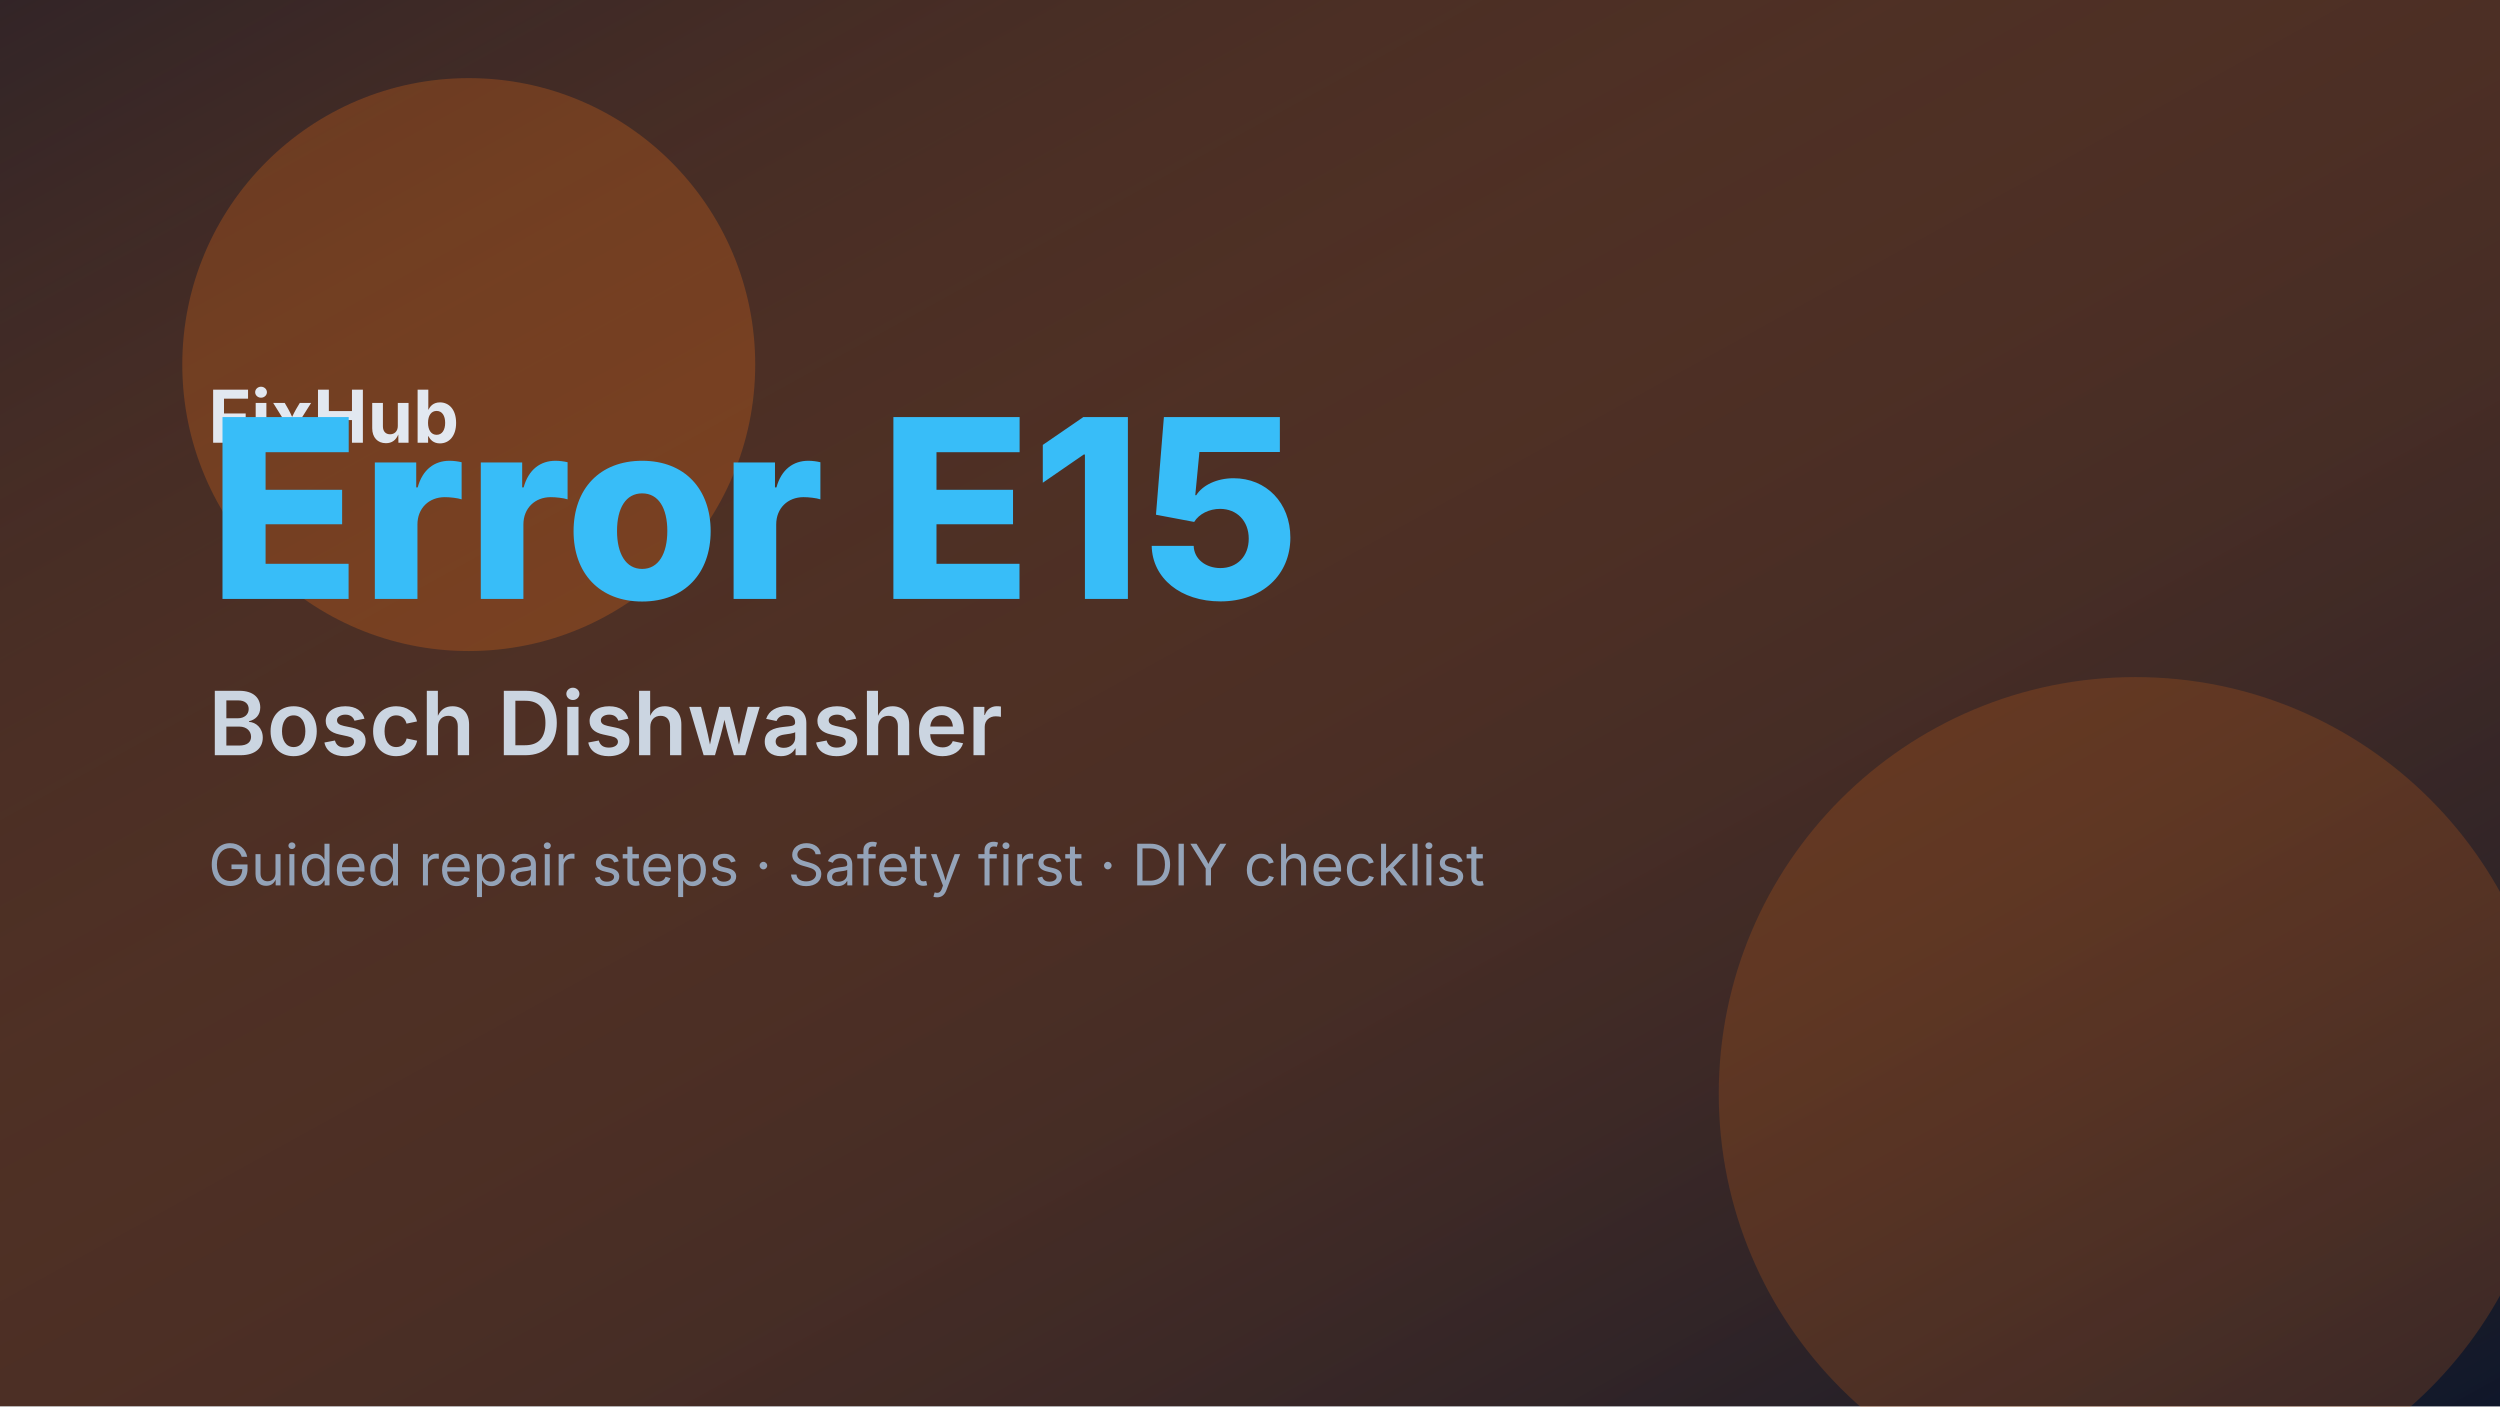
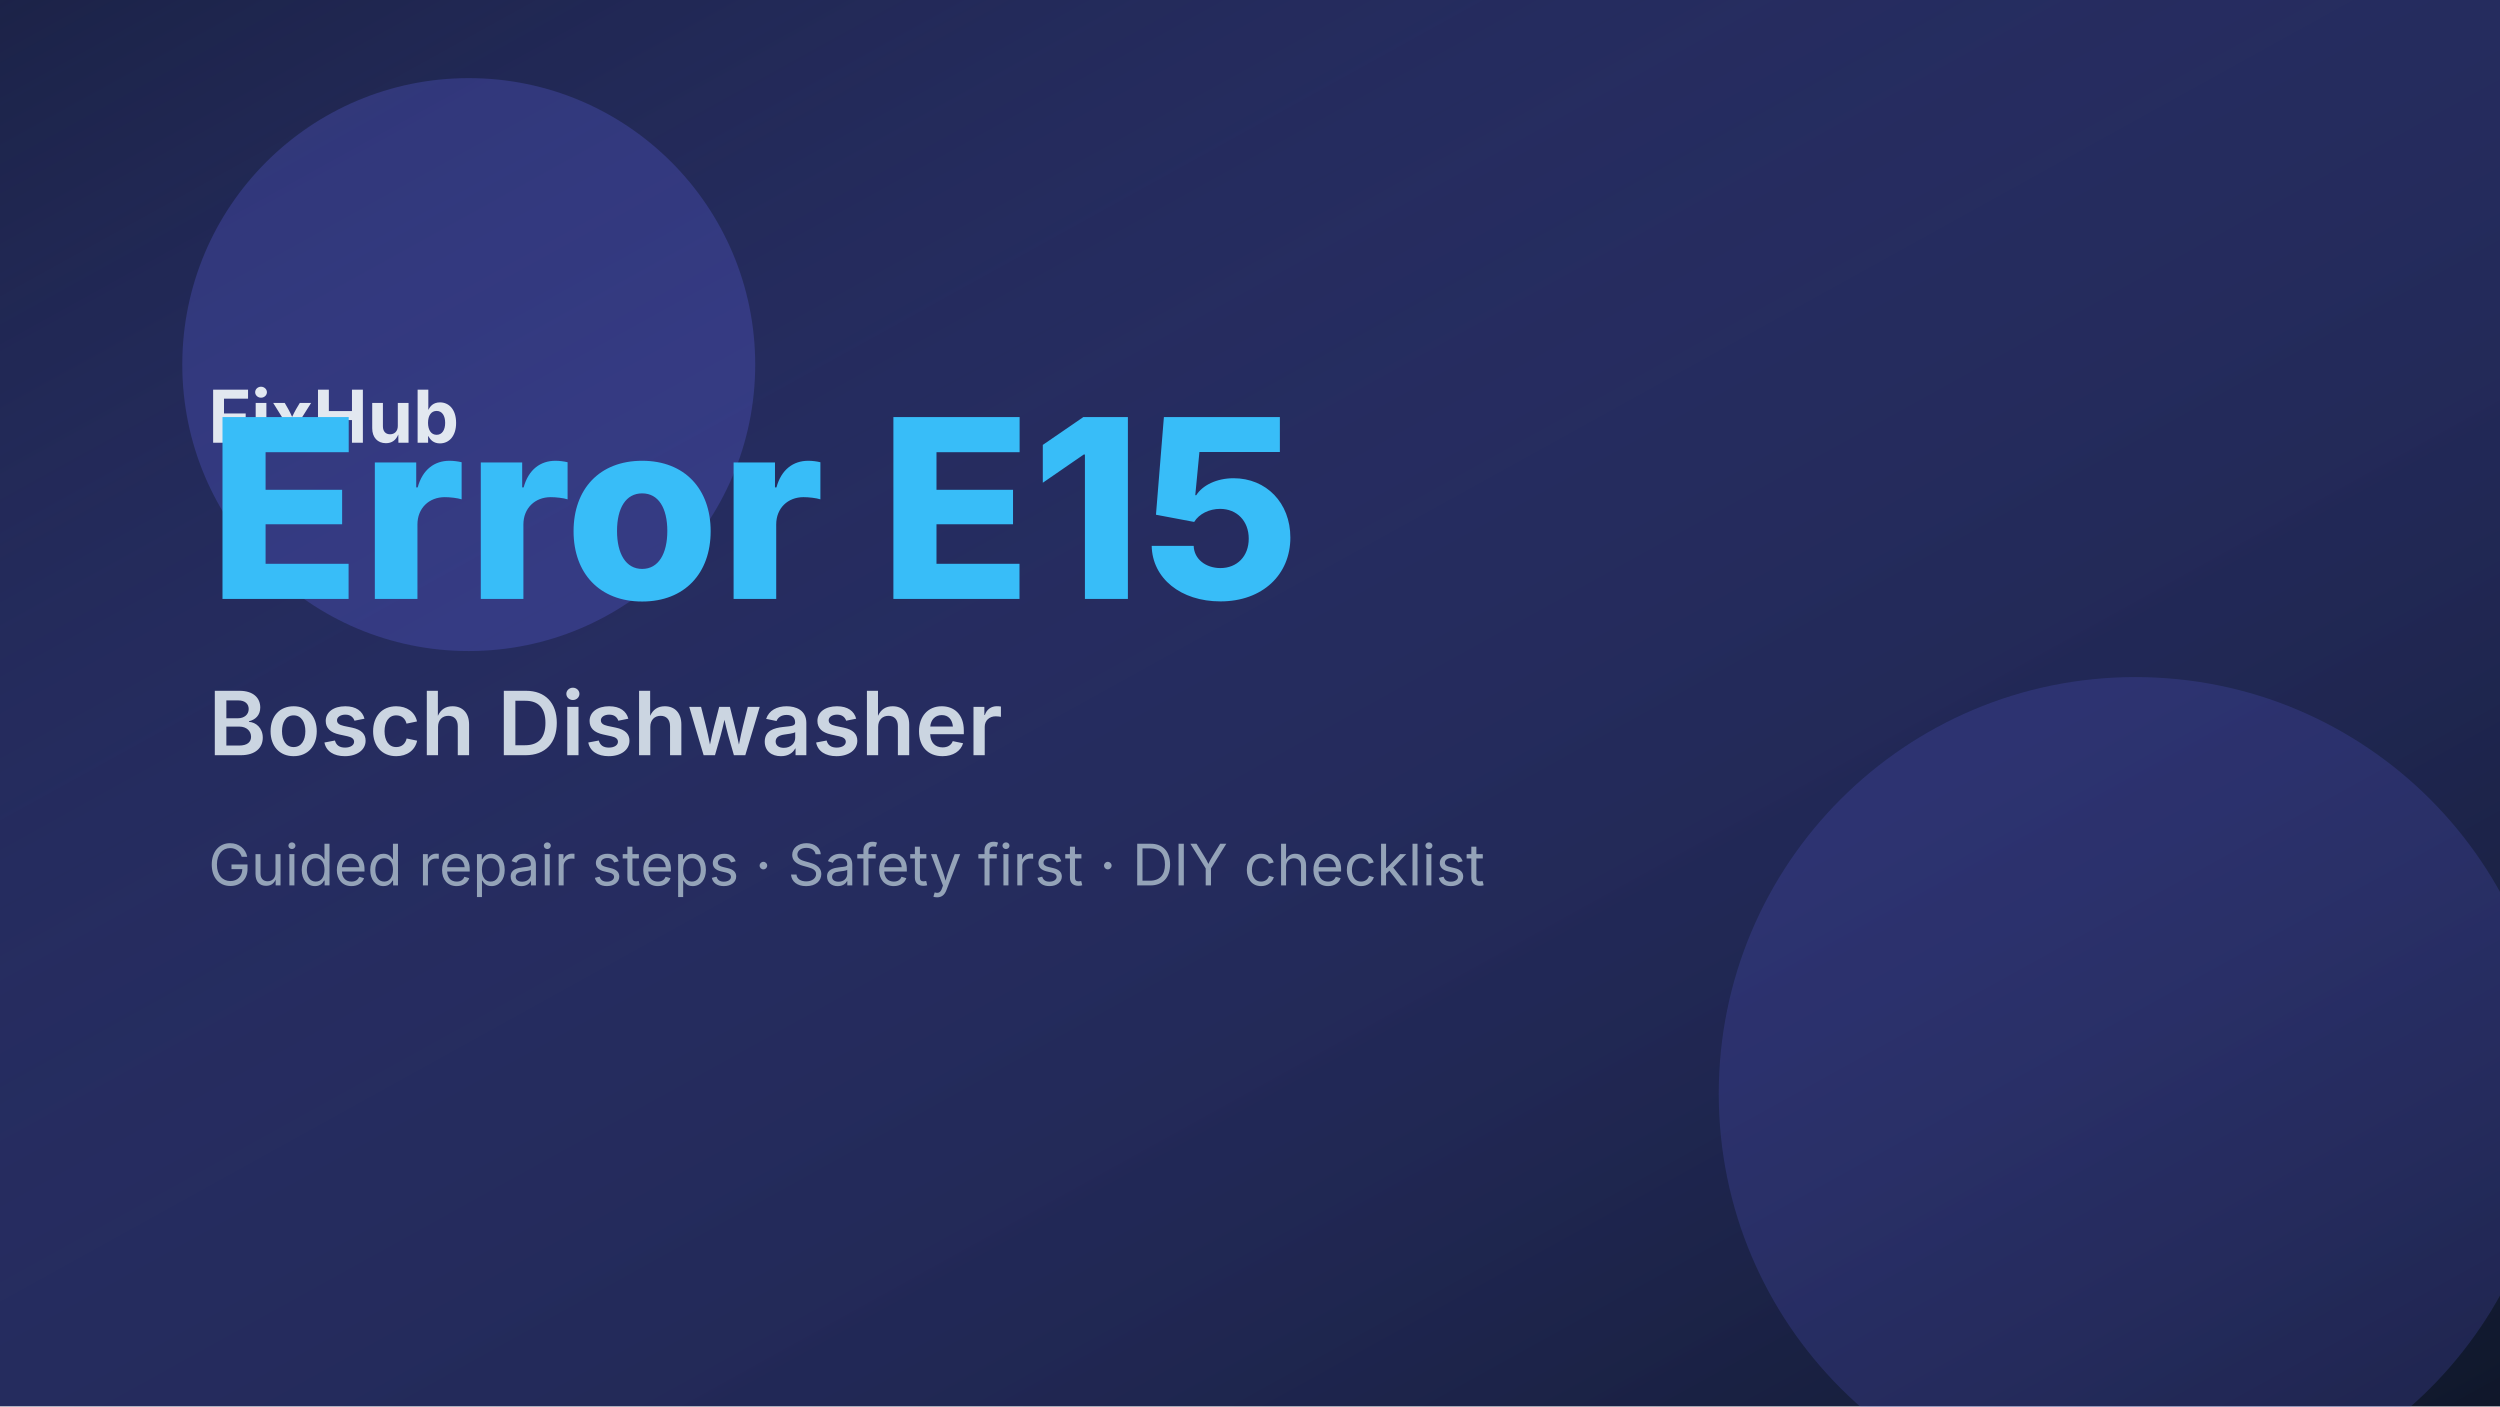
<svg xmlns="http://www.w3.org/2000/svg" width="960" height="540" viewBox="0 0 960 540" role="img" aria-label="Guide hero image for Bosch Dishwasher error E15">
  <defs>
    <linearGradient id="g" x1="0" y1="0" x2="1" y2="1">
-       <stop offset="0%" stop-color="#F97316" stop-opacity="0.15" />
+       <stop offset="0%" stop-color="#6366F1" stop-opacity="0.15" />
      <stop offset="100%" stop-color="#0F172A" stop-opacity="0.9" />
    </linearGradient>
  </defs>
  <rect width="960" height="540" fill="#0F172A" />
  <rect width="960" height="540" fill="url(#g)" />
-   <circle cx="180" cy="140" r="110" fill="#F97316" opacity="0.25" />
-   <circle cx="820" cy="420" r="160" fill="#F97316" opacity="0.18" />
+   <circle cx="180" cy="140" r="110" fill="#6366F1" opacity="0.25" />
+   <circle cx="820" cy="420" r="160" fill="#6366F1" opacity="0.18" />
  <text x="80" y="170" fill="#E2E8F0" font-size="28" font-family="Inter, system-ui" font-weight="700">FixHub</text>
  <text x="80" y="230" fill="#38BDF8" font-size="96" font-family="Inter, system-ui" font-weight="800">Error E15</text>
  <text x="80" y="290" fill="#CBD5E1" font-size="34" font-family="Inter, system-ui" font-weight="600">Bosch Dishwasher</text>
  <text x="80" y="340" fill="#94A3B8" font-size="22" font-family="Inter, system-ui">Guided repair steps · Safety first · DIY checklist</text>
</svg>
